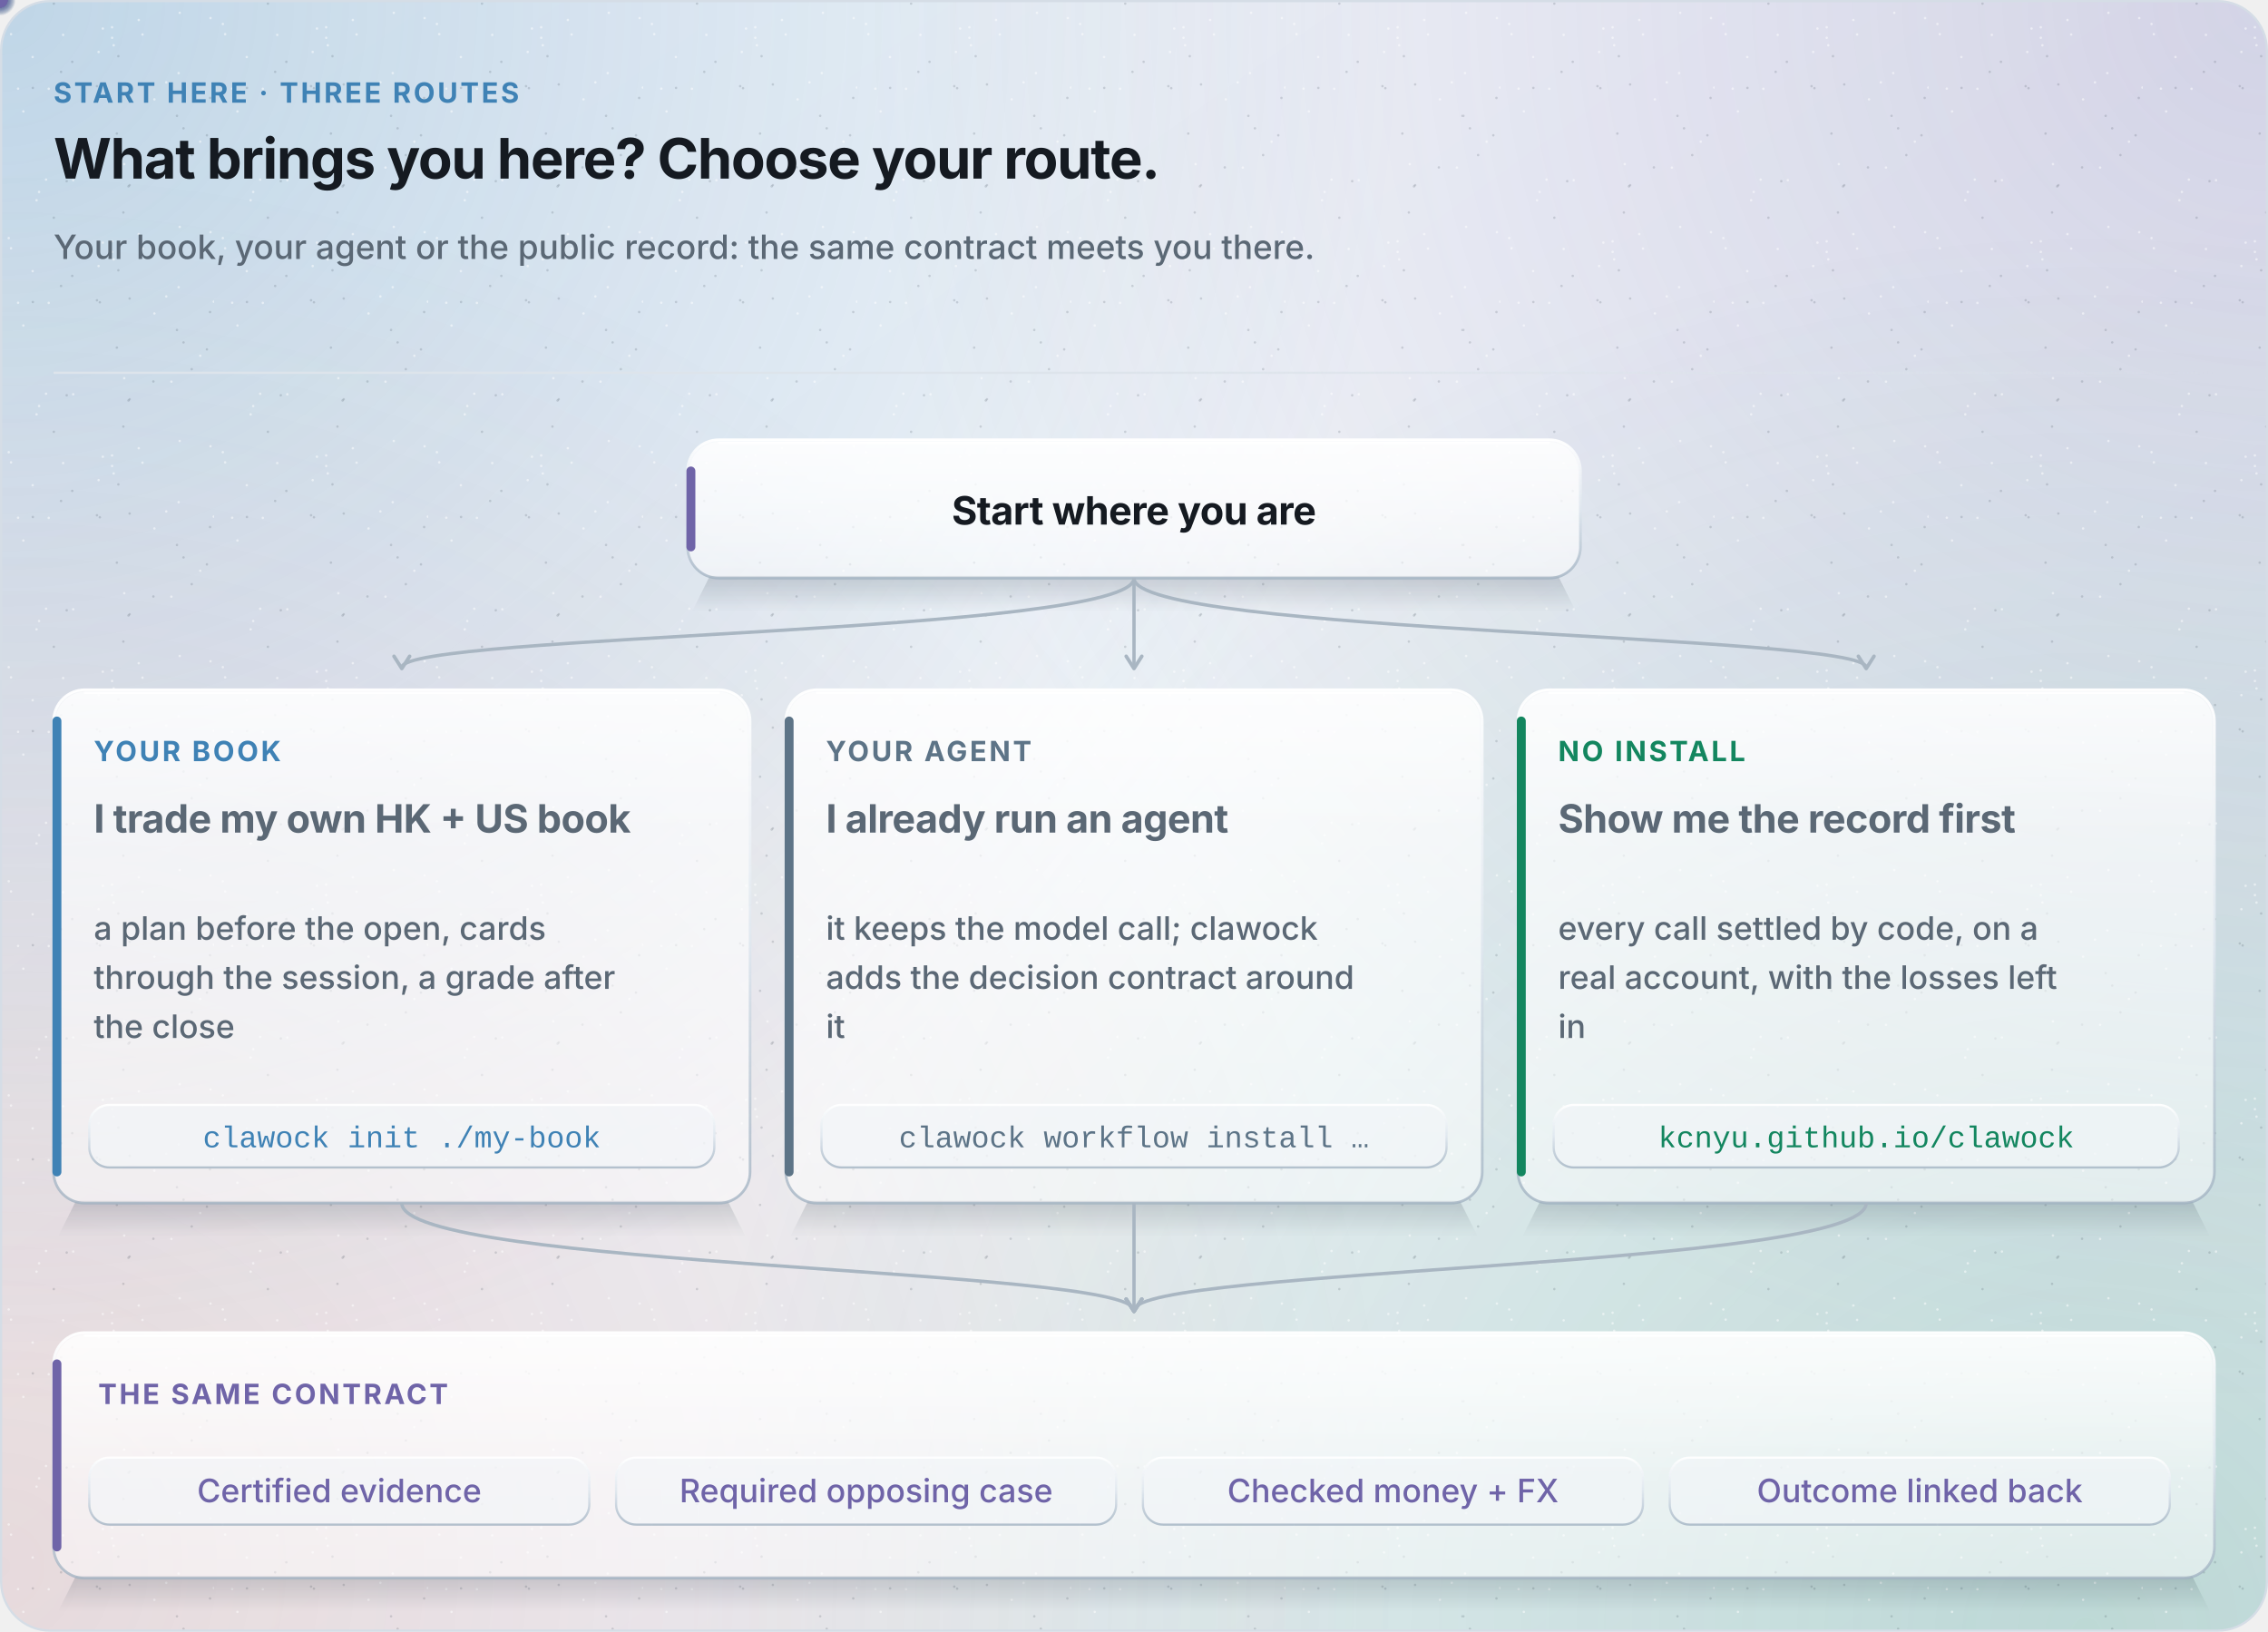
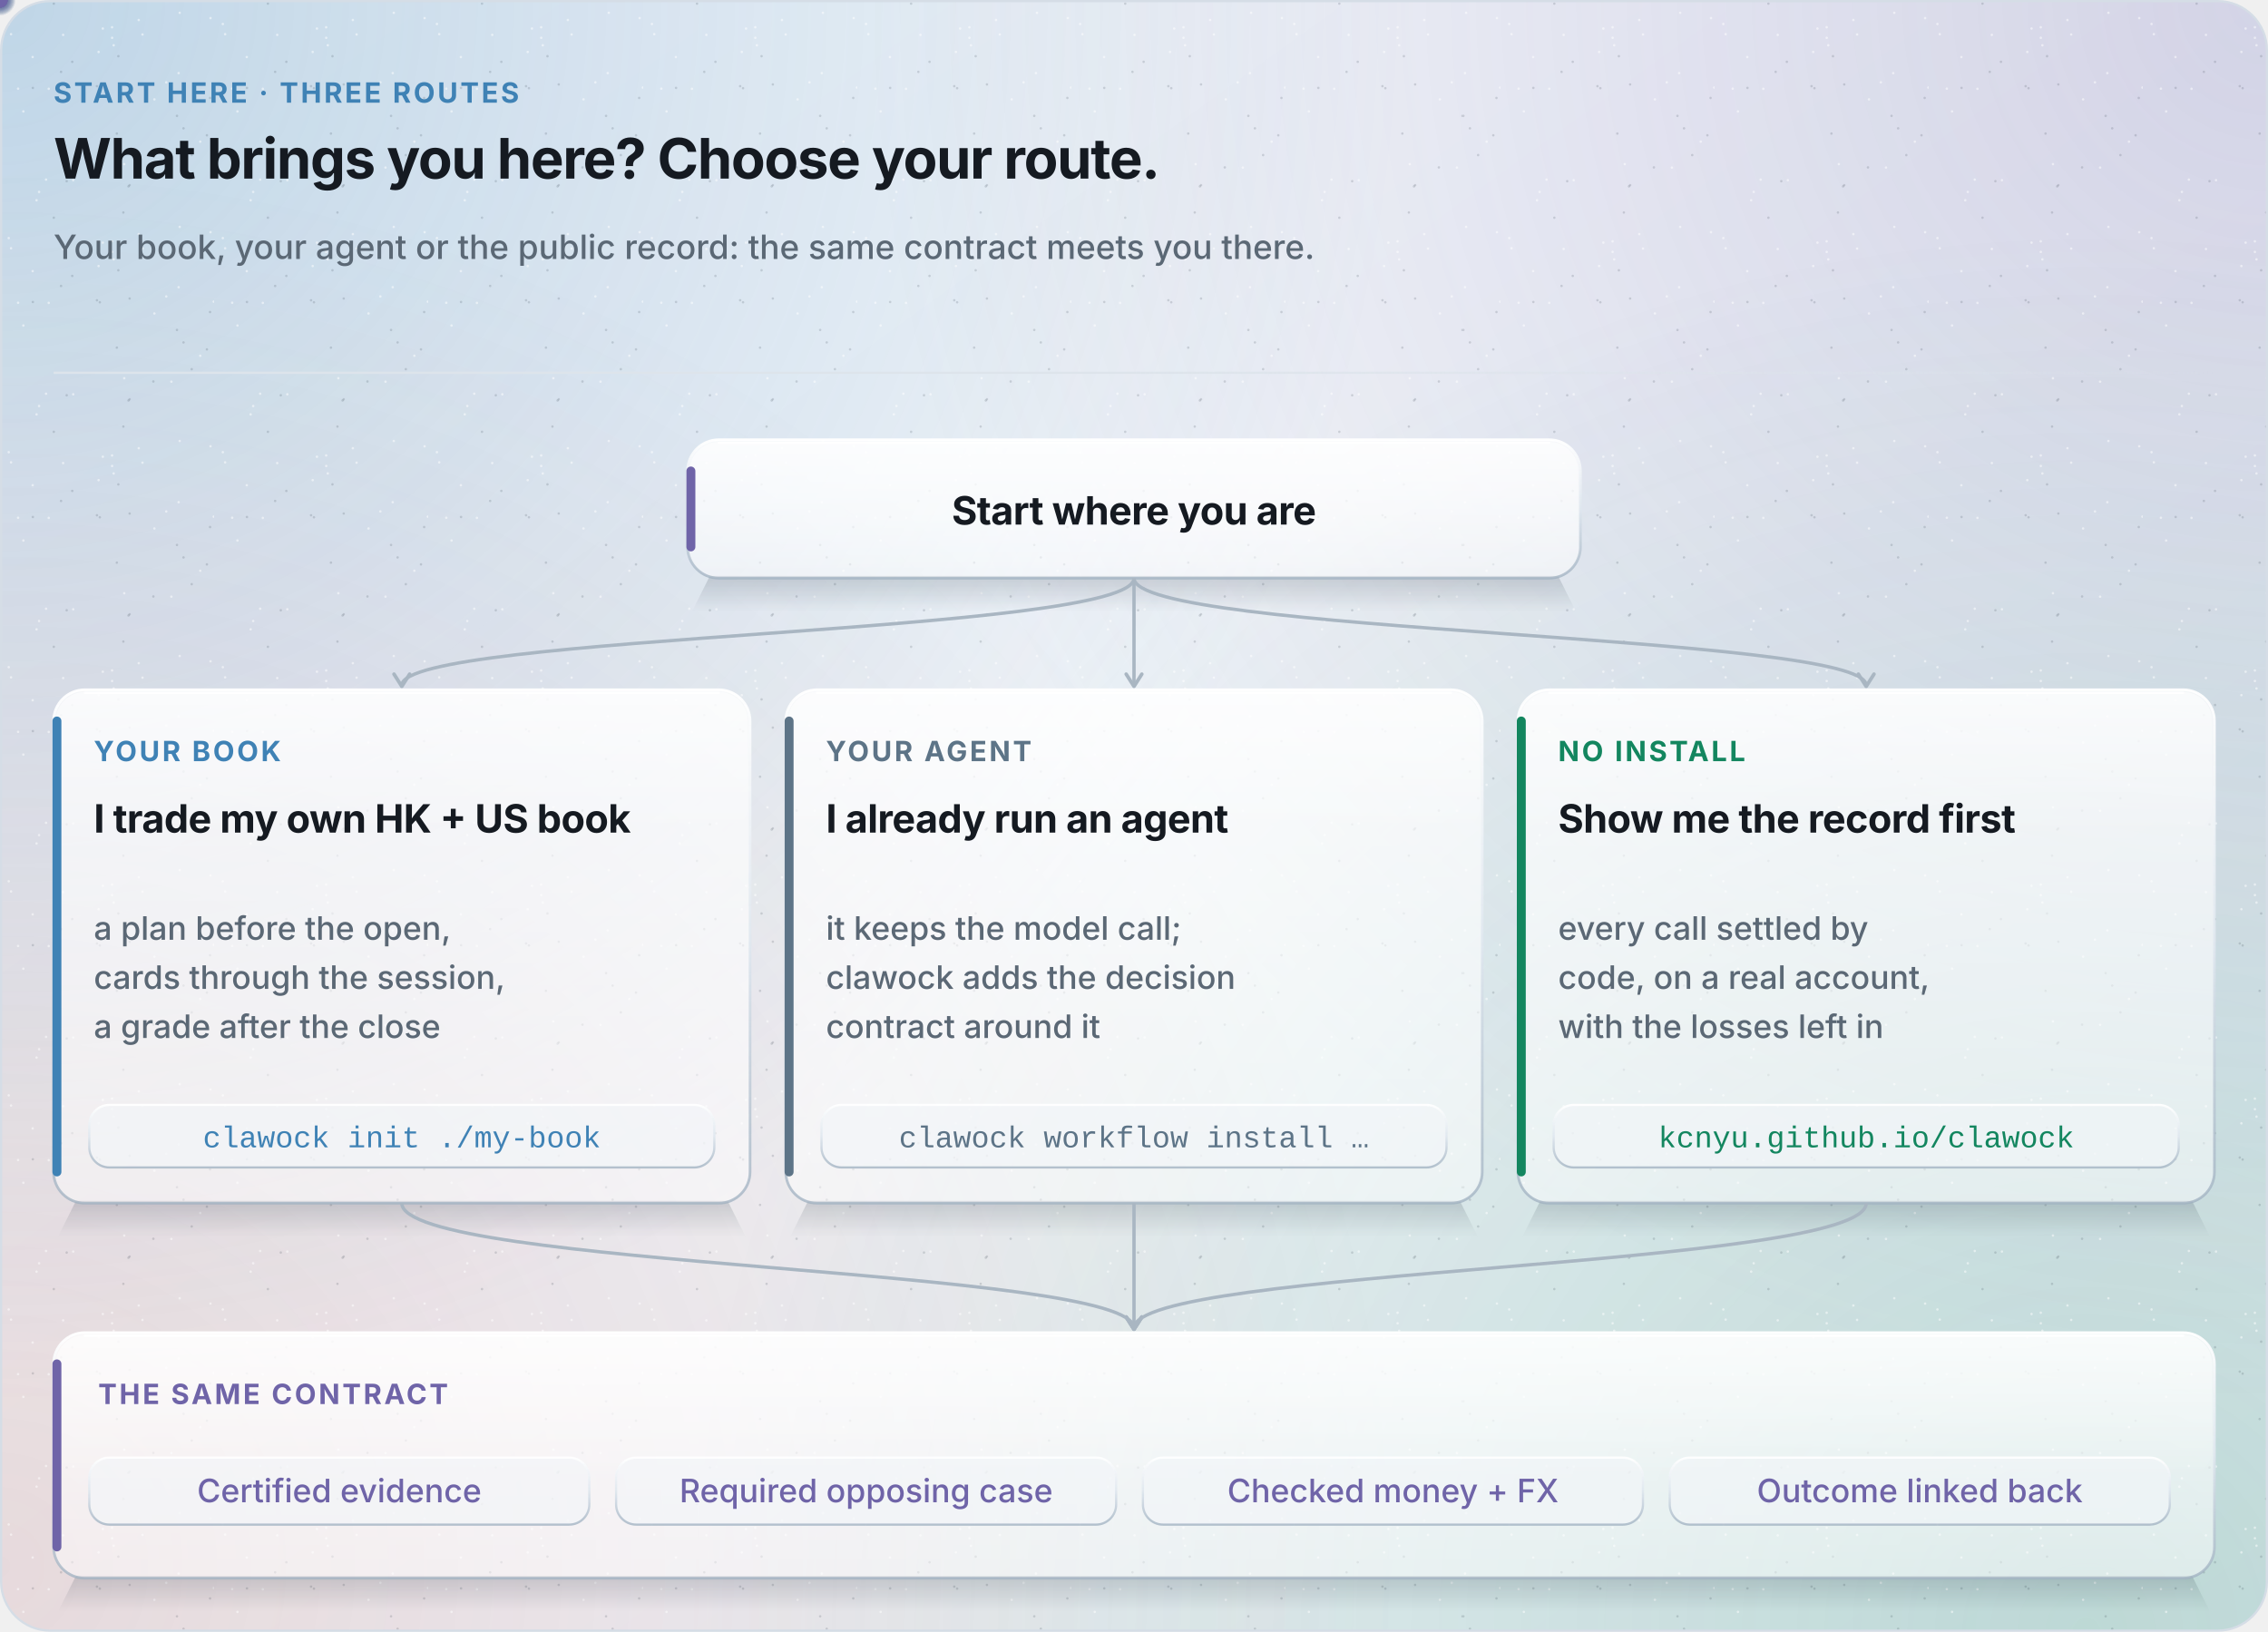
<svg xmlns="http://www.w3.org/2000/svg" xmlns:xlink="http://www.w3.org/1999/xlink" width="1016" height="731" viewBox="0 0 1016 731" role="img" aria-labelledby="title desc">
  <defs>
    <linearGradient id="page" x1="0" y1="0" x2="1" y2="1">
      <stop offset="0" stop-color="#f7f9fc" />
      <stop offset=".6" stop-color="#eef2f7" />
      <stop offset="1" stop-color="#e6ecf3" />
    </linearGradient>
    <radialGradient id="field-blue" cx="0" cy="0" r="629.92" gradientUnits="userSpaceOnUse">
      <stop offset="0" stop-color="#3f82b5" stop-opacity="0.3" />
      <stop offset="1" stop-color="#3f82b5" stop-opacity="0" />
    </radialGradient>
    <radialGradient id="field-violet" cx="1016" cy="0" r="629.92" gradientUnits="userSpaceOnUse">
      <stop offset="0" stop-color="#6f64a8" stop-opacity="0.22" />
      <stop offset="1" stop-color="#6f64a8" stop-opacity="0" />
    </radialGradient>
    <radialGradient id="field-green" cx="934.72" cy="731" r="629.92" gradientUnits="userSpaceOnUse">
      <stop offset="0" stop-color="#13865f" stop-opacity="0.2" />
      <stop offset="1" stop-color="#13865f" stop-opacity="0" />
    </radialGradient>
    <radialGradient id="field-warm" cx="0" cy="701.76" r="629.92" gradientUnits="userSpaceOnUse">
      <stop offset="0" stop-color="#b8524a" stop-opacity="0.16" />
      <stop offset="1" stop-color="#b8524a" stop-opacity="0" />
    </radialGradient>
    <pattern id="grain" width="96" height="96" patternUnits="userSpaceOnUse">
      <circle cx="32.83" cy="80.8" r=".55" fill="#ffffff" fill-opacity=".5" />
      <circle cx="21.85" cy="39.82" r=".55" fill="#ffffff" fill-opacity=".5" />
      <circle cx="29.91" cy="81.24" r=".55" fill="#22303c" fill-opacity=".16" />
      <circle cx="44.21" cy="23.3" r=".55" fill="#ffffff" fill-opacity=".5" />
      <circle cx="94.19" cy="43.92" r=".55" fill="#22303c" fill-opacity=".16" />
      <circle cx="14.73" cy="39.42" r=".55" fill="#22303c" fill-opacity=".16" />
      <circle cx="32.39" cy="27.72" r=".55" fill="#22303c" fill-opacity=".16" />
      <circle cx="44.77" cy="39.54" r=".55" fill="#22303c" fill-opacity=".16" />
      <circle cx="55.71" cy="73.6" r=".55" fill="#ffffff" fill-opacity=".5" />
      <circle cx="80.57" cy="5.74" r=".55" fill="#ffffff" fill-opacity=".5" />
      <circle cx="74.55" cy="36.92" r=".55" fill="#ffffff" fill-opacity=".5" />
      <circle cx="58.13" cy="37.86" r=".55" fill="#22303c" fill-opacity=".16" />
      <circle cx="53.07" cy="25.2" r=".55" fill="#22303c" fill-opacity=".16" />
      <circle cx="27.37" cy="32.22" r=".55" fill="#22303c" fill-opacity=".16" />
      <circle cx="10.47" cy="49.96" r=".55" fill="#ffffff" fill-opacity=".5" />
      <circle cx="24.13" cy="1.62" r=".55" fill="#22303c" fill-opacity=".16" />
      <circle cx="58.11" cy="83.04" r=".55" fill="#22303c" fill-opacity=".16" />
      <circle cx="50.97" cy="20.3" r=".55" fill="#ffffff" fill-opacity=".5" />
      <circle cx="28.31" cy="15.64" r=".55" fill="#ffffff" fill-opacity=".5" />
      <circle cx="82.29" cy="57.54" r=".55" fill="#22303c" fill-opacity=".16" />
      <circle cx="8.11" cy="39.76" r=".55" fill="#ffffff" fill-opacity=".5" />
      <circle cx="50.25" cy="12.22" r=".55" fill="#ffffff" fill-opacity=".5" />
      <circle cx="3.91" cy="10.76" r=".55" fill="#ffffff" fill-opacity=".5" />
      <circle cx="68.77" cy="75.06" r=".55" fill="#22303c" fill-opacity=".16" />
      <circle cx="50.27" cy="16.96" r=".55" fill="#ffffff" fill-opacity=".5" />
      <circle cx="17.53" cy="86.06" r=".55" fill="#ffffff" fill-opacity=".5" />
      <circle cx="79.35" cy="51.96" r=".55" fill="#22303c" fill-opacity=".16" />
      <circle cx="85.97" cy="69.54" r=".55" fill="#22303c" fill-opacity=".16" />
      <circle cx="55.31" cy="95.28" r=".55" fill="#22303c" fill-opacity=".16" />
      <circle cx="20.65" cy="80.54" r=".55" fill="#ffffff" fill-opacity=".5" />
      <circle cx="52.39" cy="59.88" r=".55" fill="#22303c" fill-opacity=".16" />
      <circle cx="62.21" cy="8.98" r=".55" fill="#ffffff" fill-opacity=".5" />
      <circle cx="89.79" cy="63.52" r=".55" fill="#ffffff" fill-opacity=".5" />
      <circle cx="80.09" cy="32.78" r=".55" fill="#ffffff" fill-opacity=".5" />
      <circle cx="4.95" cy="15.32" r=".55" fill="#ffffff" fill-opacity=".5" />
      <circle cx="76.85" cy="75.14" r=".55" fill="#ffffff" fill-opacity=".5" />
      <circle cx="69.23" cy="44.56" r=".55" fill="#ffffff" fill-opacity=".5" />
      <circle cx="57.61" cy="83.58" r=".55" fill="#22303c" fill-opacity=".16" />
      <circle cx="16.39" cy="89.8" r=".55" fill="#ffffff" fill-opacity=".5" />
      <circle cx="92.77" cy="60.66" r=".55" fill="#22303c" fill-opacity=".16" />
      <circle cx="46.11" cy="12.8" r=".55" fill="#ffffff" fill-opacity=".5" />
      <circle cx="14.65" cy="25.58" r=".55" fill="#ffffff" fill-opacity=".5" />
      <circle cx="94.39" cy="8.12" r=".55" fill="#ffffff" fill-opacity=".5" />
      <circle cx="63.89" cy="15.46" r=".55" fill="#ffffff" fill-opacity=".5" />
      <circle cx="43.47" cy="38.64" r=".55" fill="#22303c" fill-opacity=".16" />
      <circle cx="95.85" cy="39.26" r=".55" fill="#ffffff" fill-opacity=".5" />
    </pattern>
    <linearGradient id="glass" x1="0" y1="0" x2="0" y2="1">
      <stop offset="0" stop-color="#ffffff" stop-opacity=".74" />
      <stop offset="1" stop-color="#ffffff" stop-opacity=".48" />
    </linearGradient>
    <linearGradient id="glass-blue" x1="0" y1="0" x2="0" y2="1">
      <stop offset="0" stop-color="#e8f1f8" stop-opacity=".88" />
      <stop offset="1" stop-color="#e8f1f8" stop-opacity=".60" />
    </linearGradient>
    <linearGradient id="glass-green" x1="0" y1="0" x2="0" y2="1">
      <stop offset="0" stop-color="#e6f4ee" stop-opacity=".88" />
      <stop offset="1" stop-color="#e6f4ee" stop-opacity=".60" />
    </linearGradient>
    <linearGradient id="glass-warm" x1="0" y1="0" x2="0" y2="1">
      <stop offset="0" stop-color="#fbecea" stop-opacity=".88" />
      <stop offset="1" stop-color="#fbecea" stop-opacity=".60" />
    </linearGradient>
    <linearGradient id="glass-slate" x1="0" y1="0" x2="0" y2="1">
      <stop offset="0" stop-color="#eaeef2" stop-opacity=".88" />
      <stop offset="1" stop-color="#eaeef2" stop-opacity=".60" />
    </linearGradient>
    <linearGradient id="glass-violet" x1="0" y1="0" x2="0" y2="1">
      <stop offset="0" stop-color="#efedf7" stop-opacity=".88" />
      <stop offset="1" stop-color="#efedf7" stop-opacity=".60" />
    </linearGradient>
    <linearGradient id="sheen" x1="0" y1="0" x2="0" y2="1">
      <stop offset="0" stop-color="#ffffff" stop-opacity=".55" />
      <stop offset="1" stop-color="#ffffff" stop-opacity="0" />
    </linearGradient>
    <linearGradient id="rim" x1="0" y1="0" x2="0" y2="1">
      <stop offset="0" stop-color="#ffffff" stop-opacity=".95" />
      <stop offset=".5" stop-color="#dfe7ef" stop-opacity=".9" />
      <stop offset="1" stop-color="#9fb0c0" stop-opacity=".75" />
    </linearGradient>
    <linearGradient id="lift" x1="0" y1="0" x2="0" y2="1">
      <stop offset="0" stop-color="#1c2b3a" stop-opacity=".17" />
      <stop offset="1" stop-color="#1c2b3a" stop-opacity="0" />
    </linearGradient>
    <linearGradient id="rule" x1="24" y1="0" x2="992" y2="0" gradientUnits="userSpaceOnUse">
      <stop offset=".5" stop-color="#dde4eb" />
      <stop offset="1" stop-color="#dde4eb" stop-opacity="0" />
    </linearGradient>
    <radialGradient id="glow-blue">
      <stop offset=".4" stop-color="#3f82b5" stop-opacity=".36" />
      <stop offset=".72" stop-color="#3f82b5" stop-opacity=".14" />
      <stop offset="1" stop-color="#3f82b5" stop-opacity="0" />
    </radialGradient>
    <radialGradient id="glow-green">
      <stop offset=".4" stop-color="#13865f" stop-opacity=".36" />
      <stop offset=".72" stop-color="#13865f" stop-opacity=".14" />
      <stop offset="1" stop-color="#13865f" stop-opacity="0" />
    </radialGradient>
    <radialGradient id="glow-warm">
      <stop offset=".4" stop-color="#b8524a" stop-opacity=".36" />
      <stop offset=".72" stop-color="#b8524a" stop-opacity=".14" />
      <stop offset="1" stop-color="#b8524a" stop-opacity="0" />
    </radialGradient>
    <radialGradient id="glow-slate">
      <stop offset=".4" stop-color="#5d7487" stop-opacity=".36" />
      <stop offset=".72" stop-color="#5d7487" stop-opacity=".14" />
      <stop offset="1" stop-color="#5d7487" stop-opacity="0" />
    </radialGradient>
    <radialGradient id="glow-violet">
      <stop offset=".4" stop-color="#6f64a8" stop-opacity=".36" />
      <stop offset=".72" stop-color="#6f64a8" stop-opacity=".14" />
      <stop offset="1" stop-color="#6f64a8" stop-opacity="0" />
    </radialGradient>
    <marker id="arr" markerWidth="10" markerHeight="10" refX="6" refY="5" orient="auto" markerUnits="userSpaceOnUse">
      <path d="M1 1.5L6.5 5L1 8.5" fill="none" stroke="#a9b6c2" stroke-width="1.6" stroke-linecap="round" stroke-linejoin="round" />
    </marker>
    <style>text{font-family:-apple-system,BlinkMacSystemFont,"SF Pro Text","Segoe UI",Inter,Roboto,"Helvetica Neue",Arial,sans-serif}.kick{font-size:12.5px;font-weight:700}.title{font-size:25px;font-weight:750}.sub{font-size:15px;font-weight:450}.h{font-size:17.5px;font-weight:700}.b{font-size:15px;font-weight:450}.m{font-size:14.5px;font-weight:450}.code{font-size:13.5px;font-weight:500}.tag{font-size:11.5px;font-weight:700}.kick{letter-spacing:1.1px}.title{letter-spacing:-.5px}.h{letter-spacing:-.2px}.tag{letter-spacing:.9px}.code{font-family:ui-monospace,SFMono-Regular,Menlo,Consolas,"Liberation Mono",monospace}.breathe{animation:breathe 2.4s ease-in-out infinite}@keyframes breathe{50%{opacity:.35}}@media (prefers-reduced-motion:reduce){.pulse{display:none}.breathe,.sweep{animation:none}}</style>
  </defs>
  <rect x=".5" y=".5" width="1015" height="730" rx="22" fill="url(#page)" />
  <rect x=".5" y=".5" width="1015" height="730" rx="22" fill="url(#field-blue)" />
  <rect x=".5" y=".5" width="1015" height="730" rx="22" fill="url(#field-violet)" />
  <rect x=".5" y=".5" width="1015" height="730" rx="22" fill="url(#field-green)" />
  <rect x=".5" y=".5" width="1015" height="730" rx="22" fill="url(#field-warm)" />
  <rect x=".5" y=".5" width="1015" height="730" rx="22" fill="url(#grain)" stroke="#d5dde6" />
  <text x="24" y="46" class="kick">
    <tspan fill="#3f82b5">START HERE · THREE ROUTES</tspan>
  </text>
  <text x="24" y="80" class="title">
    <tspan fill="#151a21">What brings you here? Choose your route.</tspan>
  </text>
  <text x="24" y="116" class="sub">
    <tspan fill="#5b6875">Your book, your agent or the public record: the same contract meets you there.</tspan>
  </text>
  <path d="M24 167H992" stroke="url(#rule)" />
  <path d="M318 258H698L706 274H310Z" fill="url(#lift)" />
  <rect x="308" y="197" width="400" height="62" rx="14" fill="url(#glass)" stroke="url(#rim)" stroke-width="1.2" />
  <rect class="sheen" x="309" y="198" width="398" height="60" rx="13" fill="url(#sheen)" />
  <path d="M322 198.4H694" stroke="#ffffff" stroke-opacity=".95" stroke-linecap="round" />
  <path d="M309.5 211V245" stroke="#6f64a8" stroke-width="4" stroke-linecap="round" />
  <text x="508" y="235" class="h" text-anchor="middle">
    <tspan fill="#151a21">Start where you are</tspan>
  </text>
-   <path id="w1" d="M508 259C508 284 180 284 180 299" fill="none" stroke="#a9b6c2" stroke-width="1.5" marker-end="url(#arr)" />
+   <path id="w1" d="M508 259C508 284 180 284 180 307" fill="none" stroke="#a9b6c2" stroke-width="1.5" marker-end="url(#arr)" />
  <circle class="pulse" r="7" fill="url(#glow-blue)">
    <animateMotion dur="2.2s" begin="-0.00s" repeatCount="indefinite" keyPoints="0;1" keyTimes="0;1" calcMode="spline" keySplines=".45 0 .55 1">
      <mpath href="#w1" xlink:href="#w1" />
    </animateMotion>
  </circle>
  <circle class="pulse" r="3.4" fill="#3f82b5">
    <animateMotion dur="2.2s" begin="-0.00s" repeatCount="indefinite" keyPoints="0;1" keyTimes="0;1" calcMode="spline" keySplines=".45 0 .55 1">
      <mpath href="#w1" xlink:href="#w1" />
    </animateMotion>
  </circle>
  <path d="M34 538H326L334 554H26Z" fill="url(#lift)" />
  <rect x="24" y="309" width="312" height="230" rx="14" fill="url(#glass)" stroke="url(#rim)" stroke-width="1.2" />
  <rect class="sheen" x="25" y="310" width="310" height="64" rx="13" fill="url(#sheen)" />
  <path d="M38 310.4H322" stroke="#ffffff" stroke-opacity=".95" stroke-linecap="round" />
  <path d="M25.5 323V525" stroke="#3f82b5" stroke-width="4" stroke-linecap="round" />
  <text x="42" y="341" class="kick">
    <tspan fill="#3f82b5">YOUR BOOK</tspan>
  </text>
  <text x="42" y="373" class="h">
-     <tspan fill="#5b6875">I trade my own HK + US book</tspan>
+     <tspan fill="#151a21">I trade my own HK + US book</tspan>
  </text>
  <text x="42" y="421" class="m">
-     <tspan fill="#5b6875">a plan before the open, cards</tspan>
+     <tspan fill="#5b6875">a plan before the open,</tspan>
  </text>
  <text x="42" y="443" class="m">
-     <tspan fill="#5b6875">through the session, a grade after</tspan>
+     <tspan fill="#5b6875">cards through the session,</tspan>
  </text>
  <text x="42" y="465" class="m">
-     <tspan fill="#5b6875">the close</tspan>
+     <tspan fill="#5b6875">a grade after the close</tspan>
  </text>
  <rect x="40" y="495" width="280" height="28" rx="9" fill="#f2f5f8" fill-opacity=".62" stroke="url(#rim)" />
  <text x="180" y="514" class="code" text-anchor="middle">
    <tspan fill="#3f82b5">clawock init ./my-book</tspan>
  </text>
-   <path id="w2" d="M508 259C508 284 508 284 508 299" fill="none" stroke="#a9b6c2" stroke-width="1.5" marker-end="url(#arr)" />
+   <path id="w2" d="M508 259C508 284 508 284 508 307" fill="none" stroke="#a9b6c2" stroke-width="1.5" marker-end="url(#arr)" />
  <circle class="pulse" r="7" fill="url(#glow-slate)">
    <animateMotion dur="2.2s" begin="-0.80s" repeatCount="indefinite" keyPoints="0;1" keyTimes="0;1" calcMode="spline" keySplines=".45 0 .55 1">
      <mpath href="#w2" xlink:href="#w2" />
    </animateMotion>
  </circle>
  <circle class="pulse" r="3.4" fill="#5d7487">
    <animateMotion dur="2.2s" begin="-0.80s" repeatCount="indefinite" keyPoints="0;1" keyTimes="0;1" calcMode="spline" keySplines=".45 0 .55 1">
      <mpath href="#w2" xlink:href="#w2" />
    </animateMotion>
  </circle>
  <path d="M362 538H654L662 554H354Z" fill="url(#lift)" />
  <rect x="352" y="309" width="312" height="230" rx="14" fill="url(#glass)" stroke="url(#rim)" stroke-width="1.2" />
  <rect class="sheen" x="353" y="310" width="310" height="64" rx="13" fill="url(#sheen)" />
  <path d="M366 310.4H650" stroke="#ffffff" stroke-opacity=".95" stroke-linecap="round" />
  <path d="M353.5 323V525" stroke="#5d7487" stroke-width="4" stroke-linecap="round" />
  <text x="370" y="341" class="kick">
    <tspan fill="#5d7487">YOUR AGENT</tspan>
  </text>
  <text x="370" y="373" class="h">
-     <tspan fill="#5b6875">I already run an agent</tspan>
+     <tspan fill="#151a21">I already run an agent</tspan>
  </text>
  <text x="370" y="421" class="m">
-     <tspan fill="#5b6875">it keeps the model call; clawock</tspan>
+     <tspan fill="#5b6875">it keeps the model call;</tspan>
  </text>
  <text x="370" y="443" class="m">
-     <tspan fill="#5b6875">adds the decision contract around</tspan>
+     <tspan fill="#5b6875">clawock adds the decision</tspan>
  </text>
  <text x="370" y="465" class="m">
-     <tspan fill="#5b6875">it</tspan>
+     <tspan fill="#5b6875">contract around it</tspan>
  </text>
  <rect x="368" y="495" width="280" height="28" rx="9" fill="#f2f5f8" fill-opacity=".62" stroke="url(#rim)" />
  <text x="508" y="514" class="code" text-anchor="middle">
    <tspan fill="#5d7487">clawock workflow install …</tspan>
  </text>
-   <path id="w3" d="M508 259C508 284 836 284 836 299" fill="none" stroke="#a9b6c2" stroke-width="1.5" marker-end="url(#arr)" />
+   <path id="w3" d="M508 259C508 284 836 284 836 307" fill="none" stroke="#a9b6c2" stroke-width="1.5" marker-end="url(#arr)" />
  <circle class="pulse" r="7" fill="url(#glow-green)">
    <animateMotion dur="2.2s" begin="-1.60s" repeatCount="indefinite" keyPoints="0;1" keyTimes="0;1" calcMode="spline" keySplines=".45 0 .55 1">
      <mpath href="#w3" xlink:href="#w3" />
    </animateMotion>
  </circle>
  <circle class="pulse" r="3.4" fill="#13865f">
    <animateMotion dur="2.2s" begin="-1.60s" repeatCount="indefinite" keyPoints="0;1" keyTimes="0;1" calcMode="spline" keySplines=".45 0 .55 1">
      <mpath href="#w3" xlink:href="#w3" />
    </animateMotion>
  </circle>
  <path d="M690 538H982L990 554H682Z" fill="url(#lift)" />
  <rect x="680" y="309" width="312" height="230" rx="14" fill="url(#glass)" stroke="url(#rim)" stroke-width="1.2" />
  <rect class="sheen" x="681" y="310" width="310" height="64" rx="13" fill="url(#sheen)" />
  <path d="M694 310.4H978" stroke="#ffffff" stroke-opacity=".95" stroke-linecap="round" />
  <path d="M681.5 323V525" stroke="#13865f" stroke-width="4" stroke-linecap="round" />
  <text x="698" y="341" class="kick">
    <tspan fill="#13865f">NO INSTALL</tspan>
  </text>
  <text x="698" y="373" class="h">
-     <tspan fill="#5b6875">Show me the record first</tspan>
+     <tspan fill="#151a21">Show me the record first</tspan>
  </text>
  <text x="698" y="421" class="m">
-     <tspan fill="#5b6875">every call settled by code, on a</tspan>
+     <tspan fill="#5b6875">every call settled by</tspan>
  </text>
  <text x="698" y="443" class="m">
-     <tspan fill="#5b6875">real account, with the losses left</tspan>
+     <tspan fill="#5b6875">code, on a real account,</tspan>
  </text>
  <text x="698" y="465" class="m">
-     <tspan fill="#5b6875">in</tspan>
+     <tspan fill="#5b6875">with the losses left in</tspan>
  </text>
  <rect x="696" y="495" width="280" height="28" rx="9" fill="#f2f5f8" fill-opacity=".62" stroke="url(#rim)" />
  <text x="836" y="514" class="code" text-anchor="middle">
    <tspan fill="#13865f">kcnyu.github.io/clawock</tspan>
  </text>
-   <path id="w4" d="M180 539C180 568 508 568 508 587" fill="none" stroke="#a9b6c2" stroke-width="1.5" marker-end="url(#arr)" />
+   <path id="w4" d="M180 539C180 568 508 568 508 595" fill="none" stroke="#a9b6c2" stroke-width="1.5" marker-end="url(#arr)" />
  <circle class="pulse" r="7" fill="url(#glow-violet)">
    <animateMotion dur="2.2s" begin="-0.00s" repeatCount="indefinite" keyPoints="0;1" keyTimes="0;1" calcMode="spline" keySplines=".45 0 .55 1">
      <mpath href="#w4" xlink:href="#w4" />
    </animateMotion>
  </circle>
  <circle class="pulse" r="3.4" fill="#6f64a8">
    <animateMotion dur="2.2s" begin="-0.00s" repeatCount="indefinite" keyPoints="0;1" keyTimes="0;1" calcMode="spline" keySplines=".45 0 .55 1">
      <mpath href="#w4" xlink:href="#w4" />
    </animateMotion>
  </circle>
-   <path id="w5" d="M508 539C508 568 508 568 508 587" fill="none" stroke="#a9b6c2" stroke-width="1.5" marker-end="url(#arr)" />
+   <path id="w5" d="M508 539C508 568 508 568 508 595" fill="none" stroke="#a9b6c2" stroke-width="1.5" marker-end="url(#arr)" />
  <circle class="pulse" r="7" fill="url(#glow-violet)">
    <animateMotion dur="2.2s" begin="-0.60s" repeatCount="indefinite" keyPoints="0;1" keyTimes="0;1" calcMode="spline" keySplines=".45 0 .55 1">
      <mpath href="#w5" xlink:href="#w5" />
    </animateMotion>
  </circle>
  <circle class="pulse" r="3.4" fill="#6f64a8">
    <animateMotion dur="2.2s" begin="-0.60s" repeatCount="indefinite" keyPoints="0;1" keyTimes="0;1" calcMode="spline" keySplines=".45 0 .55 1">
      <mpath href="#w5" xlink:href="#w5" />
    </animateMotion>
  </circle>
-   <path id="w6" d="M836 539C836 568 508 568 508 587" fill="none" stroke="#a9b6c2" stroke-width="1.5" marker-end="url(#arr)" />
+   <path id="w6" d="M836 539C836 568 508 568 508 595" fill="none" stroke="#a9b6c2" stroke-width="1.5" marker-end="url(#arr)" />
  <circle class="pulse" r="7" fill="url(#glow-violet)">
    <animateMotion dur="2.2s" begin="-1.20s" repeatCount="indefinite" keyPoints="0;1" keyTimes="0;1" calcMode="spline" keySplines=".45 0 .55 1">
      <mpath href="#w6" xlink:href="#w6" />
    </animateMotion>
  </circle>
  <circle class="pulse" r="3.4" fill="#6f64a8">
    <animateMotion dur="2.2s" begin="-1.20s" repeatCount="indefinite" keyPoints="0;1" keyTimes="0;1" calcMode="spline" keySplines=".45 0 .55 1">
      <mpath href="#w6" xlink:href="#w6" />
    </animateMotion>
  </circle>
  <path d="M34 706H982L990 722H26Z" fill="url(#lift)" />
  <rect x="24" y="597" width="968" height="110" rx="14" fill="url(#glass)" stroke="url(#rim)" stroke-width="1.2" />
  <rect class="sheen" x="25" y="598" width="966" height="64" rx="13" fill="url(#sheen)" />
  <path d="M38 598.4H978" stroke="#ffffff" stroke-opacity=".95" stroke-linecap="round" />
  <path d="M25.5 611V693" stroke="#6f64a8" stroke-width="4" stroke-linecap="round" />
  <text x="44" y="629" class="kick">
    <tspan fill="#6f64a8">THE SAME CONTRACT</tspan>
  </text>
  <rect x="40" y="653" width="224" height="30" rx="9" fill="#f2f5f8" fill-opacity=".62" stroke="url(#rim)" />
  <text x="152" y="673" class="m" text-anchor="middle">
    <tspan fill="#6f64a8">Certified evidence</tspan>
  </text>
  <rect x="276" y="653" width="224" height="30" rx="9" fill="#f2f5f8" fill-opacity=".62" stroke="url(#rim)" />
  <text x="388" y="673" class="m" text-anchor="middle">
    <tspan fill="#6f64a8">Required opposing case</tspan>
  </text>
  <rect x="512" y="653" width="224" height="30" rx="9" fill="#f2f5f8" fill-opacity=".62" stroke="url(#rim)" />
  <text x="624" y="673" class="m" text-anchor="middle">
    <tspan fill="#6f64a8">Checked money + FX</tspan>
  </text>
  <rect x="748" y="653" width="224" height="30" rx="9" fill="#f2f5f8" fill-opacity=".62" stroke="url(#rim)" />
  <text x="860" y="673" class="m" text-anchor="middle">
    <tspan fill="#6f64a8">Outcome linked back</tspan>
  </text>
</svg>
